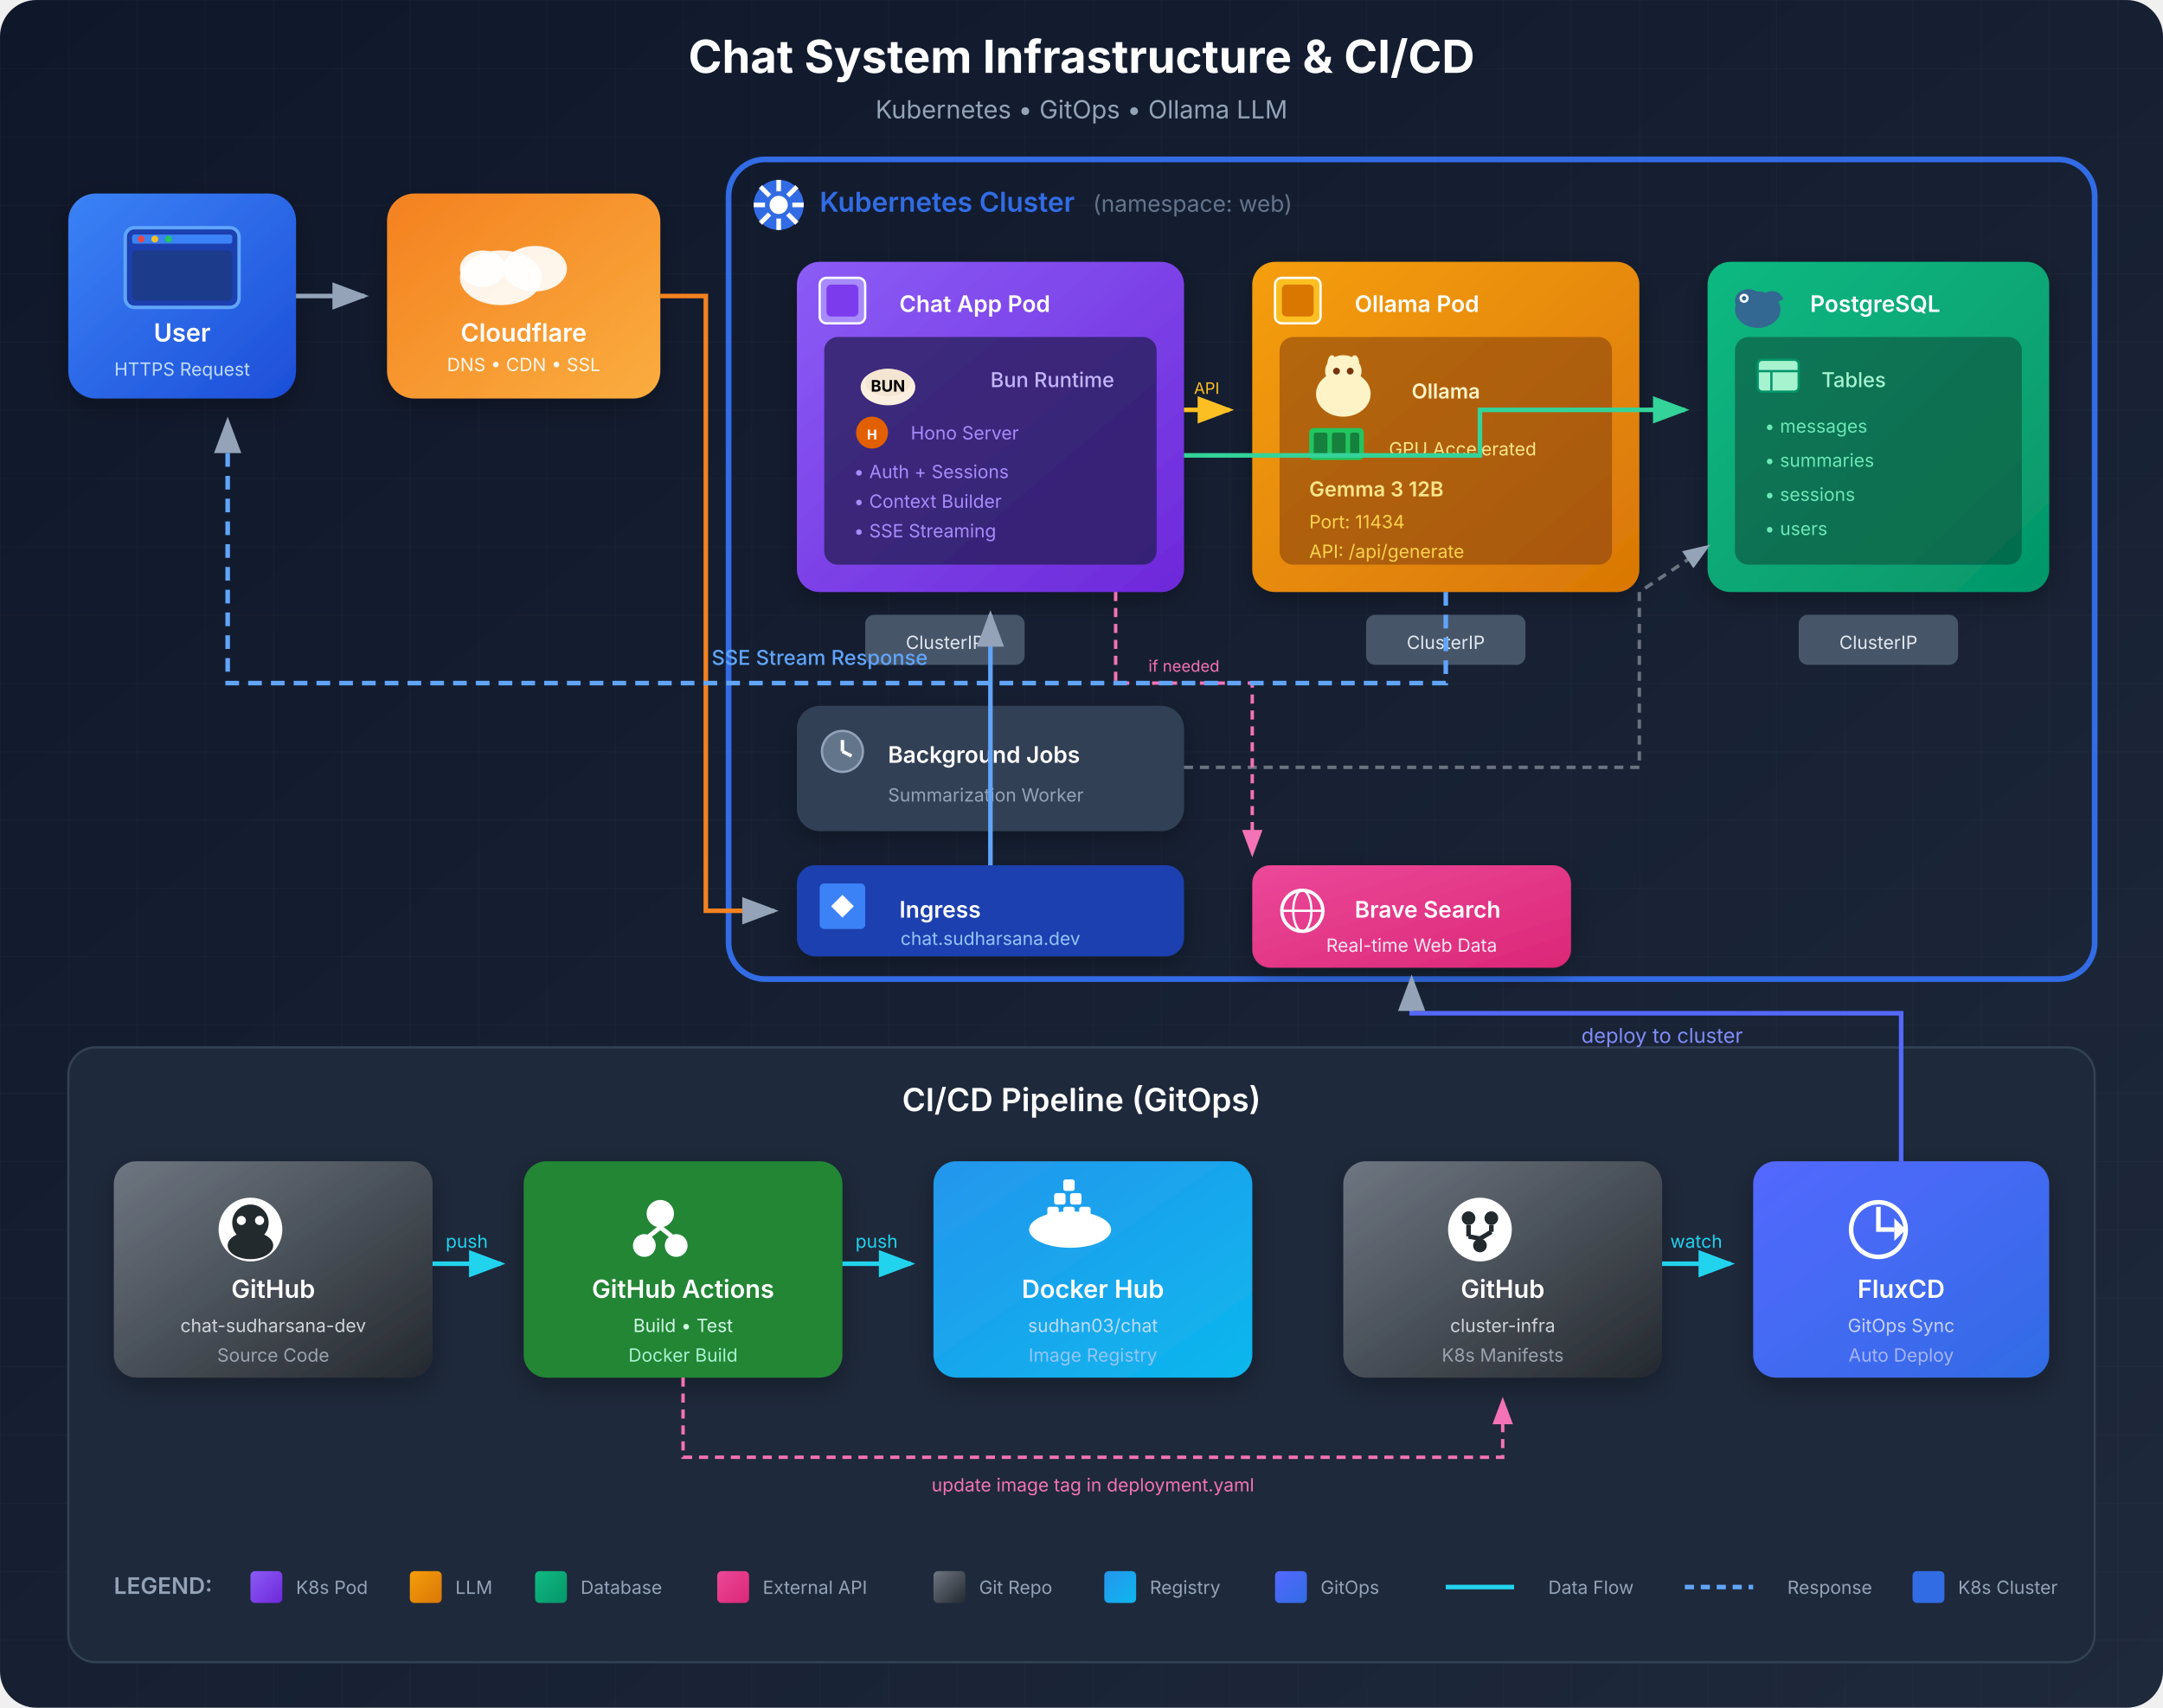
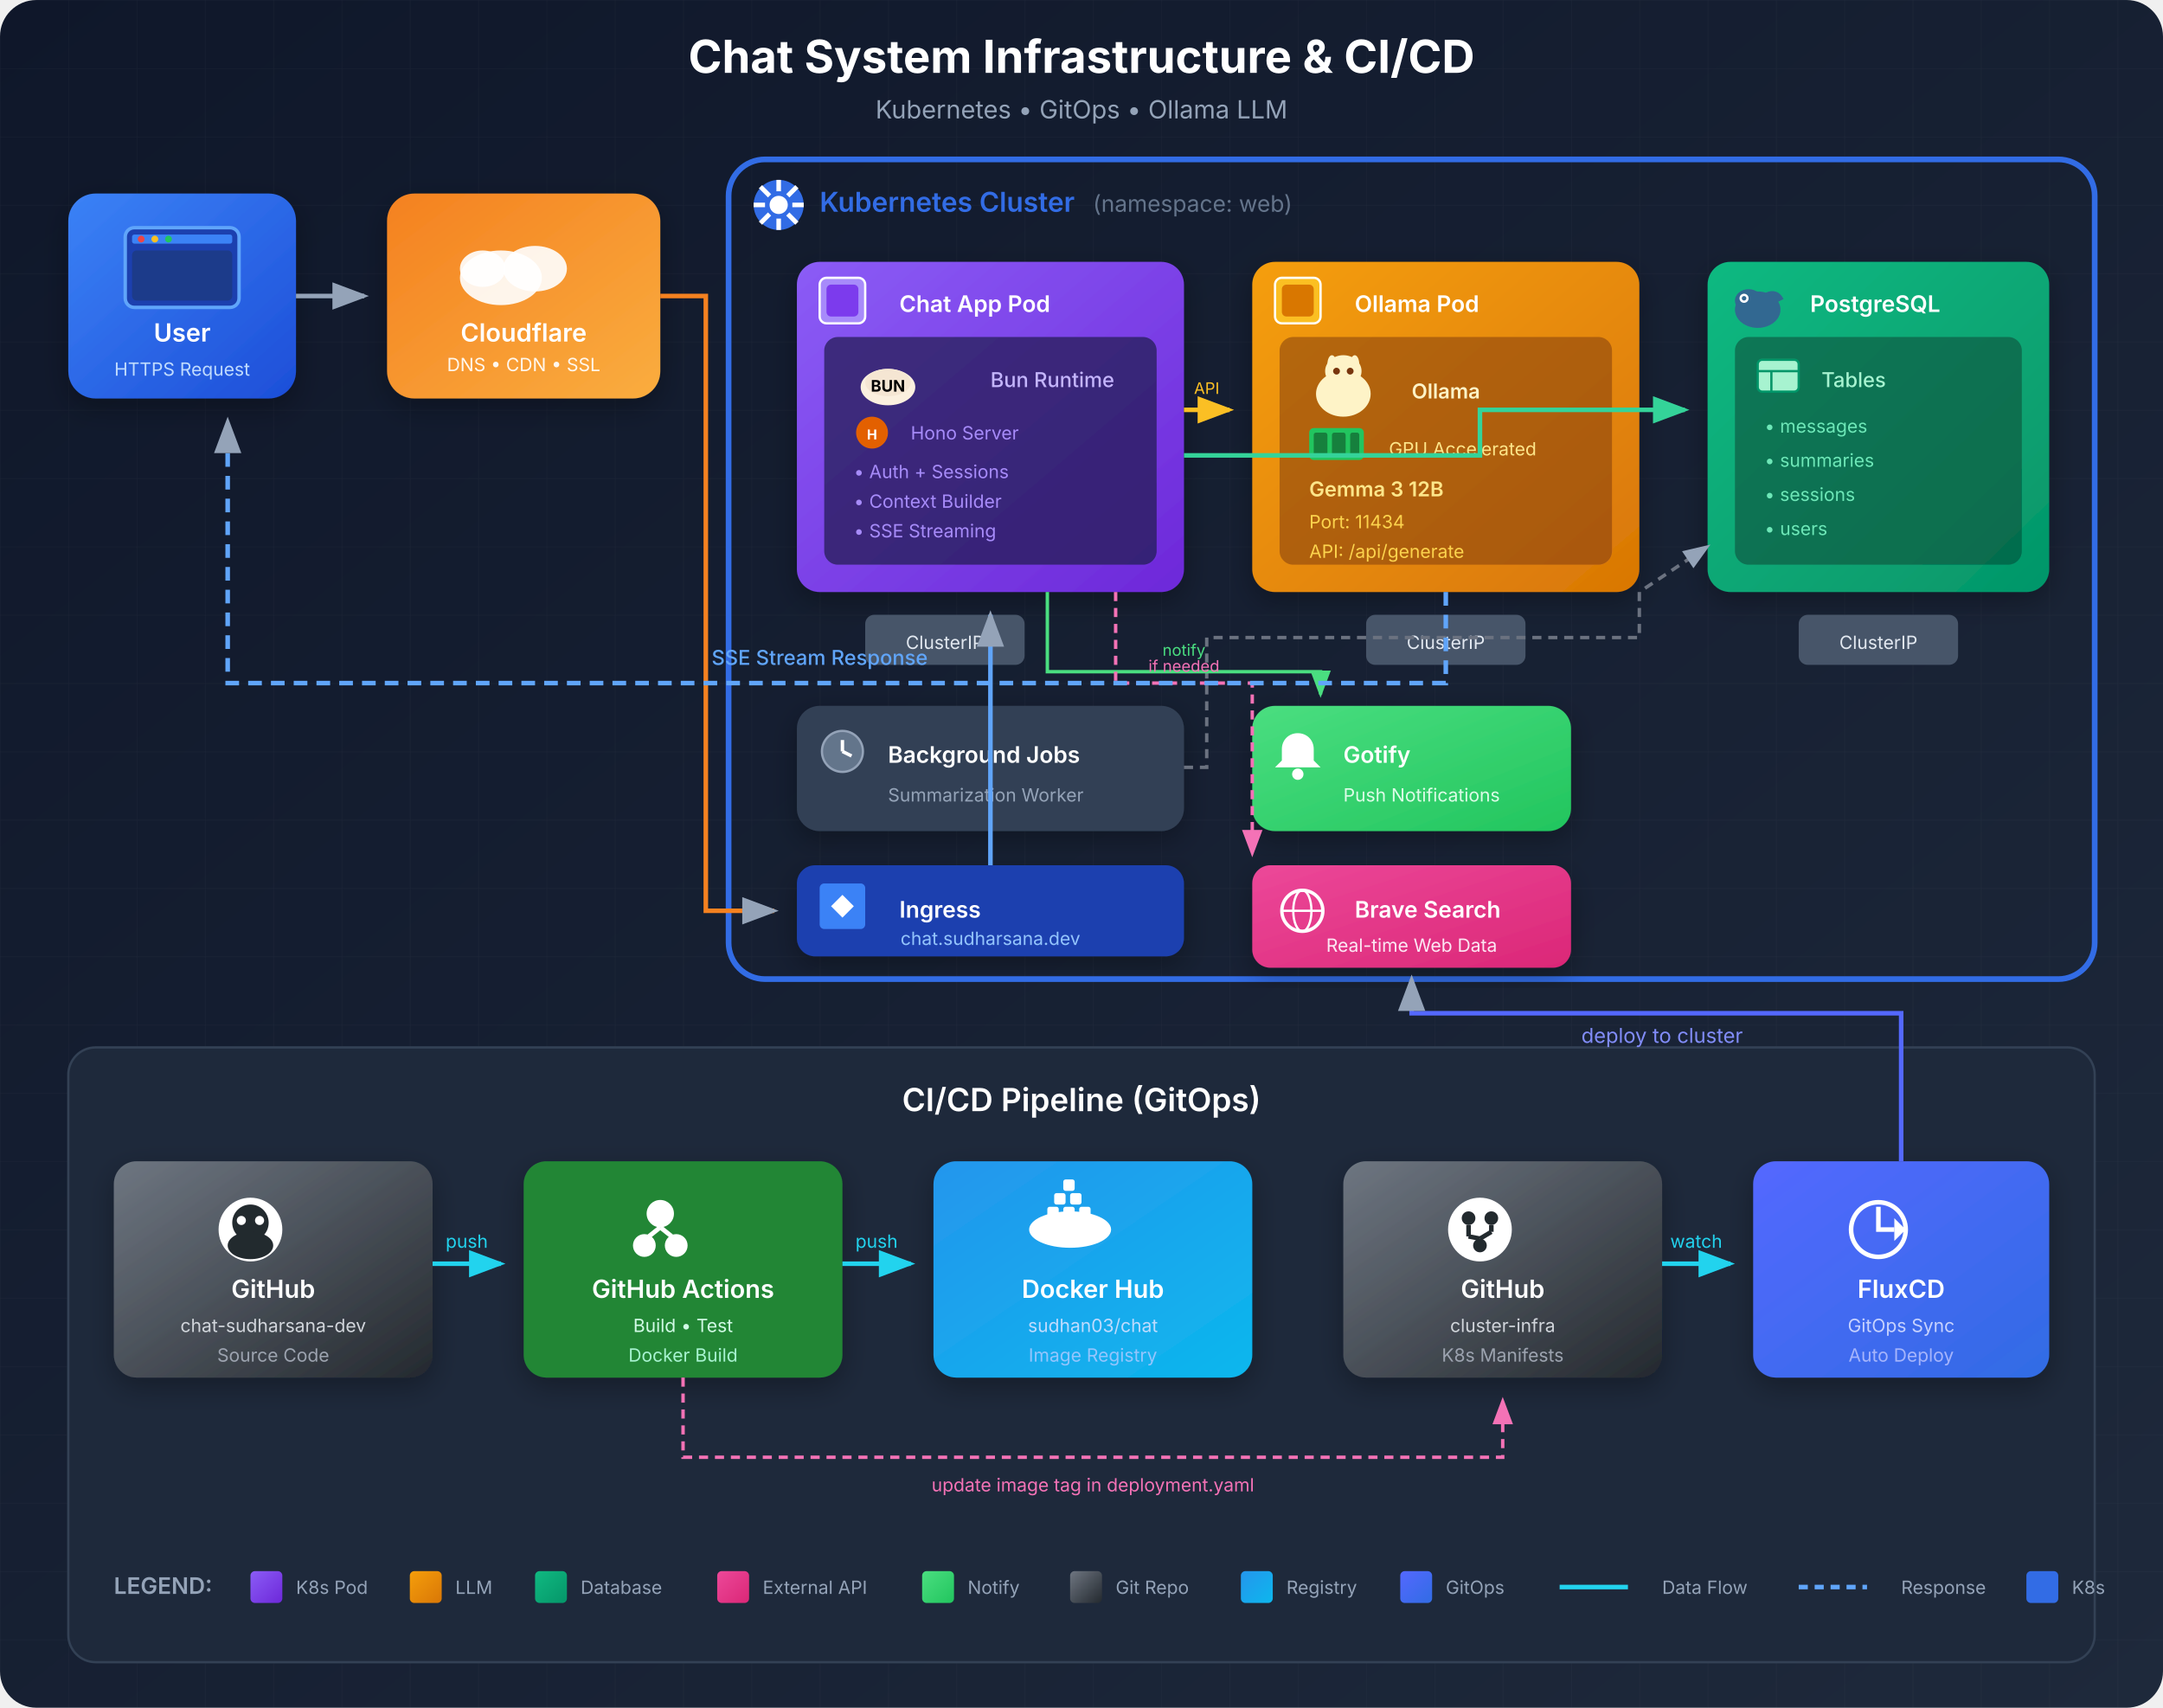
<svg xmlns="http://www.w3.org/2000/svg" viewBox="0 0 950 750" style="font-family: system-ui, -apple-system, sans-serif;">
  <defs>
    <linearGradient id="userGrad" x1="0%" y1="0%" x2="100%" y2="100%">
      <stop offset="0%" style="stop-color:#3b82f6" />
      <stop offset="100%" style="stop-color:#1d4ed8" />
    </linearGradient>
    <linearGradient id="cloudflareGrad" x1="0%" y1="0%" x2="100%" y2="100%">
      <stop offset="0%" style="stop-color:#f48120" />
      <stop offset="100%" style="stop-color:#faad3f" />
    </linearGradient>
    <linearGradient id="k8sGrad" x1="0%" y1="0%" x2="100%" y2="100%">
      <stop offset="0%" style="stop-color:#326ce5" />
      <stop offset="100%" style="stop-color:#1d4ed8" />
    </linearGradient>
    <linearGradient id="podGrad" x1="0%" y1="0%" x2="100%" y2="100%">
      <stop offset="0%" style="stop-color:#8b5cf6" />
      <stop offset="100%" style="stop-color:#6d28d9" />
    </linearGradient>
    <linearGradient id="ollamaGrad" x1="0%" y1="0%" x2="100%" y2="100%">
      <stop offset="0%" style="stop-color:#f59e0b" />
      <stop offset="100%" style="stop-color:#d97706" />
    </linearGradient>
    <linearGradient id="dbGrad" x1="0%" y1="0%" x2="100%" y2="100%">
      <stop offset="0%" style="stop-color:#10b981" />
      <stop offset="100%" style="stop-color:#059669" />
    </linearGradient>
    <linearGradient id="searchGrad" x1="0%" y1="0%" x2="100%" y2="100%">
      <stop offset="0%" style="stop-color:#ec4899" />
      <stop offset="100%" style="stop-color:#db2777" />
    </linearGradient>
    <linearGradient id="githubGrad" x1="0%" y1="0%" x2="100%" y2="100%">
      <stop offset="0%" style="stop-color:#6e7681" />
      <stop offset="100%" style="stop-color:#24292f" />
    </linearGradient>
    <linearGradient id="dockerGrad" x1="0%" y1="0%" x2="100%" y2="100%">
      <stop offset="0%" style="stop-color:#2496ed" />
      <stop offset="100%" style="stop-color:#0db7ed" />
    </linearGradient>
    <linearGradient id="fluxGrad" x1="0%" y1="0%" x2="100%" y2="100%">
      <stop offset="0%" style="stop-color:#5468ff" />
      <stop offset="100%" style="stop-color:#316ce4" />
+     </linearGradient>
+     <linearGradient id="gotifyGrad" x1="0%" y1="0%" x2="100%" y2="100%">
+       <stop offset="0%" style="stop-color:#4ade80" />
+       <stop offset="100%" style="stop-color:#22c55e" />
    </linearGradient>
    <linearGradient id="bgGrad" x1="0%" y1="0%" x2="100%" y2="100%">
      <stop offset="0%" style="stop-color:#0f172a" />
      <stop offset="100%" style="stop-color:#1e293b" />
    </linearGradient>
    <linearGradient id="bunGrad" x1="0%" y1="0%" x2="100%" y2="100%">
      <stop offset="0%" style="stop-color:#fbf0df" />
      <stop offset="100%" style="stop-color:#f5e6d3" />
    </linearGradient>
    <filter id="shadow" x="-20%" y="-20%" width="140%" height="140%">
      <feDropShadow dx="0" dy="4" stdDeviation="6" flood-color="#000" flood-opacity="0.3" />
    </filter>
  </defs>
  <rect width="950" height="750" rx="16" fill="url(#bgGrad)" />
  <pattern id="grid" width="30" height="30" patternUnits="userSpaceOnUse">
    <path d="M 30 0 L 0 0 0 30" fill="none" stroke="#ffffff" stroke-width="0.3" opacity="0.05" />
  </pattern>
  <rect width="950" height="750" fill="url(#grid)" />
  <text x="475" y="32" text-anchor="middle" fill="#ffffff" font-size="20" font-weight="700">Chat System Infrastructure &amp; CI/CD</text>
  <text x="475" y="52" text-anchor="middle" fill="#94a3b8" font-size="11">Kubernetes • GitOps • Ollama LLM</text>
  <g filter="url(#shadow)">
    <rect x="30" y="85" width="100" height="90" rx="12" fill="url(#userGrad)" />
    <rect x="55" y="100" width="50" height="35" rx="4" fill="#1e40af" stroke="#60a5fa" stroke-width="1.5" />
    <rect x="58" y="103" width="44" height="4" rx="1" fill="#3b82f6" />
    <circle cx="62" cy="105" r="1.5" fill="#ef4444" />
    <circle cx="68" cy="105" r="1.5" fill="#fbbf24" />
    <circle cx="74" cy="105" r="1.5" fill="#22c55e" />
    <rect x="58" y="110" width="44" height="22" rx="2" fill="#1e3a8a" />
    <text x="80" y="150" text-anchor="middle" fill="#ffffff" font-size="11" font-weight="600">User</text>
    <text x="80" y="165" text-anchor="middle" fill="#bfdbfe" font-size="8">HTTPS Request</text>
  </g>
  <g filter="url(#shadow)">
    <rect x="170" y="85" width="120" height="90" rx="12" fill="url(#cloudflareGrad)" />
    <g transform="translate(200, 100)">
      <ellipse cx="20" cy="22" rx="18" ry="12" fill="#ffffff" opacity="0.9" />
      <ellipse cx="35" cy="18" rx="14" ry="10" fill="#ffffff" opacity="0.9" />
      <ellipse cx="12" cy="18" rx="10" ry="8" fill="#ffffff" opacity="0.9" />
    </g>
    <text x="230" y="150" text-anchor="middle" fill="#ffffff" font-size="11" font-weight="600">Cloudflare</text>
    <text x="230" y="163" text-anchor="middle" fill="#fff7ed" font-size="8">DNS • CDN • SSL</text>
  </g>
  <defs>
    <marker id="arrowWhite" markerWidth="8" markerHeight="6" refX="7" refY="3" orient="auto">
      <polygon points="0 0, 8 3, 0 6" fill="#94a3b8" />
    </marker>
  </defs>
  <path d="M 130 130 L 160 130" stroke="#94a3b8" stroke-width="2" fill="none" marker-end="url(#arrowWhite)" />
  <g>
    <rect x="320" y="70" width="600" height="360" rx="16" fill="none" stroke="#326ce5" stroke-width="2.5" />
    <g transform="translate(330, 78)">
      <circle cx="12" cy="12" r="11" fill="#326ce5" />
      <circle cx="12" cy="12" r="4" fill="#ffffff" />
      <g stroke="#ffffff" stroke-width="2">
        <line x1="12" y1="1" x2="12" y2="6" />
        <line x1="12" y1="18" x2="12" y2="23" />
        <line x1="1" y1="12" x2="6" y2="12" />
        <line x1="18" y1="12" x2="23" y2="12" />
        <line x1="4" y1="4" x2="8" y2="8" />
        <line x1="16" y1="16" x2="20" y2="20" />
        <line x1="4" y1="20" x2="8" y2="16" />
        <line x1="16" y1="8" x2="20" y2="4" />
      </g>
    </g>
    <text x="360" y="93" fill="#326ce5" font-size="12" font-weight="600">Kubernetes Cluster</text>
    <text x="480" y="93" fill="#64748b" font-size="10">(namespace: web)</text>
    <g filter="url(#shadow)">
      <rect x="350" y="115" width="170" height="145" rx="10" fill="url(#podGrad)" />
      <g transform="translate(360, 122)">
        <rect width="20" height="20" rx="3" fill="#a78bfa" stroke="#ffffff" stroke-width="1" />
        <rect x="3" y="3" width="14" height="14" rx="2" fill="#7c3aed" />
      </g>
      <text x="395" y="137" fill="#ffffff" font-size="10" font-weight="600">Chat App Pod</text>
      <rect x="362" y="148" width="146" height="100" rx="6" fill="#1e1b4b" opacity="0.7" />
      <g transform="translate(375, 158)">
        <ellipse cx="15" cy="12" rx="12" ry="8" fill="#fbf0df" />
        <ellipse cx="15" cy="10" rx="10" ry="6" fill="#f5e6d3" />
        <text x="15" y="14" text-anchor="middle" fill="#000" font-size="7" font-weight="bold">BUN</text>
      </g>
      <text x="435" y="170" fill="#c4b5fd" font-size="9" font-weight="500">Bun Runtime</text>
      <g transform="translate(375, 182)">
        <circle cx="8" cy="8" r="7" fill="#e36002" />
        <text x="8" y="11" text-anchor="middle" fill="#fff" font-size="6" font-weight="bold">H</text>
      </g>
      <text x="400" y="193" fill="#a78bfa" font-size="8">Hono Server</text>
      <text x="375" y="210" fill="#a78bfa" font-size="8">• Auth + Sessions</text>
      <text x="375" y="223" fill="#a78bfa" font-size="8">• Context Builder</text>
      <text x="375" y="236" fill="#a78bfa" font-size="8">• SSE Streaming</text>
    </g>
    <g filter="url(#shadow)">
      <rect x="550" y="115" width="170" height="145" rx="10" fill="url(#ollamaGrad)" />
      <g transform="translate(560, 122)">
        <rect width="20" height="20" rx="3" fill="#fbbf24" stroke="#ffffff" stroke-width="1" />
        <rect x="3" y="3" width="14" height="14" rx="2" fill="#d97706" />
      </g>
      <text x="595" y="137" fill="#ffffff" font-size="10" font-weight="600">Ollama Pod</text>
      <rect x="562" y="148" width="146" height="100" rx="6" fill="#78350f" opacity="0.5" />
      <g transform="translate(575, 155)">
        <ellipse cx="15" cy="18" rx="12" ry="10" fill="#fef3c7" />
        <ellipse cx="15" cy="8" rx="8" ry="7" fill="#fef3c7" />
        <ellipse cx="10" cy="5" rx="2" ry="4" fill="#fef3c7" />
        <ellipse cx="20" cy="5" rx="2" ry="4" fill="#fef3c7" />
        <circle cx="12" cy="8" r="1.5" fill="#78350f" />
        <circle cx="18" cy="8" r="1.5" fill="#78350f" />
      </g>
      <text x="620" y="175" fill="#fef3c7" font-size="9" font-weight="600">Ollama</text>
      <g transform="translate(575, 188)">
        <rect width="24" height="14" rx="2" fill="#22c55e" />
        <rect x="2" y="2" width="6" height="10" rx="1" fill="#15803d" />
        <rect x="10" y="2" width="6" height="10" rx="1" fill="#15803d" />
        <rect x="18" y="2" width="4" height="10" rx="1" fill="#15803d" />
      </g>
      <text x="610" y="200" fill="#fde68a" font-size="8">GPU Accelerated</text>
      <text x="575" y="218" fill="#fde68a" font-size="9" font-weight="600">Gemma 3 12B</text>
      <text x="575" y="232" fill="#fcd34d" font-size="8">Port: 11434</text>
      <text x="575" y="245" fill="#fcd34d" font-size="8">API: /api/generate</text>
    </g>
    <g filter="url(#shadow)">
      <rect x="750" y="115" width="150" height="145" rx="10" fill="url(#dbGrad)" />
      <g transform="translate(760, 122)">
        <ellipse cx="12" cy="14" rx="10" ry="8" fill="#336791" />
        <ellipse cx="8" cy="10" rx="6" ry="5" fill="#336791" />
        <circle cx="6" cy="9" r="2" fill="#ffffff" />
        <circle cx="6" cy="9" r="1" fill="#336791" />
        <path d="M 16 8 Q 20 6 22 10" stroke="#336791" stroke-width="3" fill="none" />
      </g>
      <text x="795" y="137" fill="#ffffff" font-size="10" font-weight="600">PostgreSQL</text>
      <rect x="762" y="148" width="126" height="100" rx="6" fill="#064e3b" opacity="0.6" />
      <g transform="translate(772, 158)">
        <rect width="18" height="14" rx="2" fill="#a7f3d0" stroke="#059669" />
        <line x1="0" y1="5" x2="18" y2="5" stroke="#059669" />
        <line x1="6" y1="5" x2="6" y2="14" stroke="#059669" />
      </g>
      <text x="800" y="170" fill="#a7f3d0" font-size="9" font-weight="500">Tables</text>
      <text x="775" y="190" fill="#6ee7b7" font-size="8">• messages</text>
      <text x="775" y="205" fill="#6ee7b7" font-size="8">• summaries</text>
      <text x="775" y="220" fill="#6ee7b7" font-size="8">• sessions</text>
      <text x="775" y="235" fill="#6ee7b7" font-size="8">• users</text>
    </g>
    <g>
      <rect x="380" y="270" width="70" height="22" rx="4" fill="#475569" />
      <text x="415" y="285" text-anchor="middle" fill="#e2e8f0" font-size="8">ClusterIP</text>
      <rect x="600" y="270" width="70" height="22" rx="4" fill="#475569" />
      <text x="635" y="285" text-anchor="middle" fill="#e2e8f0" font-size="8">ClusterIP</text>
      <rect x="790" y="270" width="70" height="22" rx="4" fill="#475569" />
      <text x="825" y="285" text-anchor="middle" fill="#e2e8f0" font-size="8">ClusterIP</text>
    </g>
    <g filter="url(#shadow)">
      <rect x="350" y="310" width="170" height="55" rx="10" fill="#334155" />
      <g transform="translate(360, 320)">
        <circle cx="10" cy="10" r="9" fill="#64748b" stroke="#94a3b8" />
        <line x1="10" y1="10" x2="10" y2="5" stroke="#ffffff" stroke-width="1.5" />
        <line x1="10" y1="10" x2="14" y2="12" stroke="#ffffff" stroke-width="1.5" />
      </g>
      <text x="390" y="335" fill="#ffffff" font-size="10" font-weight="600">Background Jobs</text>
      <text x="390" y="352" fill="#94a3b8" font-size="8">Summarization Worker</text>
    </g>
    <g filter="url(#shadow)">
+       <rect x="550" y="310" width="140" height="55" rx="10" fill="url(#gotifyGrad)" />
+       <g transform="translate(560, 318)">
+         <path d="M 10 4 C 6 4 3 7 3 11 L 3 16 L 0 19 L 20 19 L 17 16 L 17 11 C 17 7 14 4 10 4 Z" fill="#ffffff" />
+         <circle cx="10" cy="22" r="2.5" fill="#ffffff" />
+       </g>
+       <text x="590" y="335" fill="#ffffff" font-size="10" font-weight="600">Gotify</text>
+       <text x="590" y="352" fill="#dcfce7" font-size="8">Push Notifications</text>
+     </g>
+     <g filter="url(#shadow)">
      <rect x="350" y="380" width="170" height="40" rx="8" fill="#1e40af" />
      <g transform="translate(360, 388)">
        <rect width="20" height="20" rx="2" fill="#3b82f6" />
        <path d="M 5 10 L 10 5 L 15 10 L 10 15 Z" fill="#ffffff" />
      </g>
      <text x="395" y="403" fill="#ffffff" font-size="10" font-weight="600">Ingress</text>
      <text x="435" y="415" text-anchor="middle" fill="#93c5fd" font-size="8">chat.sudharsana.dev</text>
    </g>
  </g>
  <path d="M 290 130 L 310 130 L 310 400 L 340 400" stroke="#f48120" stroke-width="2" fill="none" marker-end="url(#arrowWhite)" />
  <path d="M 435 380 L 435 270" stroke="#60a5fa" stroke-width="2" fill="none" marker-end="url(#arrowWhite)" />
  <defs>
    <marker id="arrowYellow" markerWidth="8" markerHeight="6" refX="7" refY="3" orient="auto">
      <polygon points="0 0, 8 3, 0 6" fill="#fbbf24" />
    </marker>
  </defs>
  <path d="M 520 180 L 540 180" stroke="#fbbf24" stroke-width="2" fill="none" marker-end="url(#arrowYellow)" />
  <text x="530" y="173" text-anchor="middle" fill="#fbbf24" font-size="7">API</text>
  <defs>
    <marker id="arrowGreen" markerWidth="8" markerHeight="6" refX="7" refY="3" orient="auto">
      <polygon points="0 0, 8 3, 0 6" fill="#34d399" />
    </marker>
  </defs>
  <path d="M 520 200 L 650 200 L 650 180 L 740 180" stroke="#34d399" stroke-width="2" fill="none" marker-end="url(#arrowGreen)" />
-   <path d="M 520 337 L 720 337 L 720 260 L 750 240" stroke="#6b7280" stroke-width="1.5" stroke-dasharray="4,3" fill="none" marker-end="url(#arrowWhite)" />
+   <path d="M 520 337 L 530 337 L 530 280 L 720 280 L 720 260 L 750 240" stroke="#6b7280" stroke-width="1.5" stroke-dasharray="4,3" fill="none" marker-end="url(#arrowWhite)" />
+   <defs>
+     <marker id="arrowGotify" markerWidth="8" markerHeight="6" refX="7" refY="3" orient="auto">
+       <polygon points="0 0, 8 3, 0 6" fill="#4ade80" />
+     </marker>
+   </defs>
+   <path d="M 460 260 L 460 295 L 580 295 L 580 305" stroke="#4ade80" stroke-width="1.5" fill="none" marker-end="url(#arrowGotify)" />
+   <text x="520" y="288" text-anchor="middle" fill="#4ade80" font-size="7">notify</text>
  <g filter="url(#shadow)">
    <rect x="550" y="380" width="140" height="45" rx="8" fill="url(#searchGrad)" />
    <g transform="translate(562, 390)">
      <circle cx="10" cy="10" r="9" fill="none" stroke="#ffffff" stroke-width="1.5" />
      <ellipse cx="10" cy="10" rx="4" ry="9" fill="none" stroke="#ffffff" stroke-width="1" />
      <line x1="1" y1="10" x2="19" y2="10" stroke="#ffffff" stroke-width="1" />
    </g>
    <text x="595" y="403" fill="#ffffff" font-size="10" font-weight="600">Brave Search</text>
    <text x="620" y="418" text-anchor="middle" fill="#fce7f3" font-size="8">Real-time Web Data</text>
  </g>
  <defs>
    <marker id="arrowPink" markerWidth="8" markerHeight="6" refX="7" refY="3" orient="auto">
      <polygon points="0 0, 8 3, 0 6" fill="#f472b6" />
    </marker>
  </defs>
  <path d="M 490 260 L 490 300 L 550 300 L 550 375" stroke="#f472b6" stroke-width="1.5" stroke-dasharray="4,3" fill="none" marker-end="url(#arrowPink)" />
  <text x="520" y="295" text-anchor="middle" fill="#f472b6" font-size="7">if needed</text>
  <rect x="30" y="460" width="890" height="270" rx="12" fill="#1e293b" stroke="#334155" stroke-width="1" />
  <text x="475" y="488" text-anchor="middle" fill="#ffffff" font-size="14" font-weight="600">CI/CD Pipeline (GitOps)</text>
  <g filter="url(#shadow)">
    <rect x="50" y="510" width="140" height="95" rx="10" fill="url(#githubGrad)" />
    <g transform="translate(95, 525)">
      <circle cx="15" cy="15" r="14" fill="#ffffff" />
      <circle cx="15" cy="12" r="8" fill="#24292f" />
      <ellipse cx="15" cy="22" rx="10" ry="6" fill="#24292f" />
      <circle cx="11" cy="11" r="2" fill="#ffffff" />
      <circle cx="19" cy="11" r="2" fill="#ffffff" />
    </g>
    <text x="120" y="570" text-anchor="middle" fill="#ffffff" font-size="11" font-weight="600">GitHub</text>
    <text x="120" y="585" text-anchor="middle" fill="#d1d5db" font-size="8">chat-sudharsana-dev</text>
    <text x="120" y="598" text-anchor="middle" fill="#9ca3af" font-size="8">Source Code</text>
  </g>
  <g filter="url(#shadow)">
    <rect x="230" y="510" width="140" height="95" rx="10" fill="#238636" />
    <g transform="translate(275, 525)">
      <circle cx="15" cy="8" r="6" fill="#ffffff" />
      <circle cx="8" cy="22" r="5" fill="#ffffff" />
      <circle cx="22" cy="22" r="5" fill="#ffffff" />
      <line x1="15" y1="14" x2="10" y2="18" stroke="#ffffff" stroke-width="2" />
      <line x1="15" y1="14" x2="20" y2="18" stroke="#ffffff" stroke-width="2" />
    </g>
    <text x="300" y="570" text-anchor="middle" fill="#ffffff" font-size="11" font-weight="600">GitHub Actions</text>
    <text x="300" y="585" text-anchor="middle" fill="#d1fae5" font-size="8">Build • Test</text>
    <text x="300" y="598" text-anchor="middle" fill="#a7f3d0" font-size="8">Docker Build</text>
  </g>
  <g filter="url(#shadow)">
    <rect x="410" y="510" width="140" height="95" rx="10" fill="url(#dockerGrad)" />
    <g transform="translate(455, 520)">
      <ellipse cx="15" cy="20" rx="18" ry="8" fill="#ffffff" />
      <rect x="5" y="10" width="5" height="5" rx="1" fill="#ffffff" />
      <rect x="12" y="10" width="5" height="5" rx="1" fill="#ffffff" />
      <rect x="19" y="10" width="5" height="5" rx="1" fill="#ffffff" />
      <rect x="8" y="4" width="5" height="5" rx="1" fill="#ffffff" />
      <rect x="15" y="4" width="5" height="5" rx="1" fill="#ffffff" />
      <rect x="12" y="-2" width="5" height="5" rx="1" fill="#ffffff" />
    </g>
    <text x="480" y="570" text-anchor="middle" fill="#ffffff" font-size="11" font-weight="600">Docker Hub</text>
    <text x="480" y="585" text-anchor="middle" fill="#bfdbfe" font-size="8">sudhan03/chat</text>
    <text x="480" y="598" text-anchor="middle" fill="#93c5fd" font-size="8">Image Registry</text>
  </g>
  <g filter="url(#shadow)">
    <rect x="590" y="510" width="140" height="95" rx="10" fill="url(#githubGrad)" />
    <g transform="translate(635, 525)">
      <circle cx="15" cy="15" r="14" fill="#ffffff" />
      <circle cx="10" cy="10" r="3" fill="#24292f" />
      <circle cx="20" cy="10" r="3" fill="#24292f" />
      <circle cx="15" cy="22" r="3" fill="#24292f" />
      <line x1="10" y1="13" x2="10" y2="18" stroke="#24292f" stroke-width="2" />
      <line x1="10" y1="18" x2="15" y2="19" stroke="#24292f" stroke-width="2" />
      <line x1="20" y1="13" x2="20" y2="16" stroke="#24292f" stroke-width="2" />
      <line x1="20" y1="16" x2="15" y2="19" stroke="#24292f" stroke-width="2" />
    </g>
    <text x="660" y="570" text-anchor="middle" fill="#ffffff" font-size="11" font-weight="600">GitHub</text>
    <text x="660" y="585" text-anchor="middle" fill="#d1d5db" font-size="8">cluster-infra</text>
    <text x="660" y="598" text-anchor="middle" fill="#9ca3af" font-size="8">K8s Manifests</text>
  </g>
  <g filter="url(#shadow)">
    <rect x="770" y="510" width="130" height="95" rx="10" fill="url(#fluxGrad)" />
    <g transform="translate(810, 525)">
      <circle cx="15" cy="15" r="12" fill="none" stroke="#ffffff" stroke-width="2" />
      <path d="M 15 5 L 15 15 L 22 15" stroke="#ffffff" stroke-width="2" fill="none" />
      <polygon points="22,10 27,15 22,20" fill="#ffffff" />
    </g>
    <text x="835" y="570" text-anchor="middle" fill="#ffffff" font-size="11" font-weight="600">FluxCD</text>
    <text x="835" y="585" text-anchor="middle" fill="#c7d2fe" font-size="8">GitOps Sync</text>
    <text x="835" y="598" text-anchor="middle" fill="#a5b4fc" font-size="8">Auto Deploy</text>
  </g>
  <defs>
    <marker id="arrowCyan" markerWidth="8" markerHeight="6" refX="7" refY="3" orient="auto">
      <polygon points="0 0, 8 3, 0 6" fill="#22d3ee" />
    </marker>
  </defs>
  <path d="M 190 555 L 220 555" stroke="#22d3ee" stroke-width="2" fill="none" marker-end="url(#arrowCyan)" />
  <text x="205" y="548" text-anchor="middle" fill="#22d3ee" font-size="8">push</text>
  <path d="M 370 555 L 400 555" stroke="#22d3ee" stroke-width="2" fill="none" marker-end="url(#arrowCyan)" />
  <text x="385" y="548" text-anchor="middle" fill="#22d3ee" font-size="8">push</text>
  <path d="M 300 605 L 300 640 L 660 640 L 660 615" stroke="#f472b6" stroke-width="1.5" stroke-dasharray="4,3" fill="none" marker-end="url(#arrowPink)" />
  <text x="480" y="655" text-anchor="middle" fill="#f472b6" font-size="8">update image tag in deployment.yaml</text>
  <path d="M 730 555 L 760 555" stroke="#22d3ee" stroke-width="2" fill="none" marker-end="url(#arrowCyan)" />
  <text x="745" y="548" text-anchor="middle" fill="#22d3ee" font-size="8">watch</text>
  <path d="M 835 510 L 835 445 L 620 445 L 620 430" stroke="#5468ff" stroke-width="2" fill="none" marker-end="url(#arrowWhite)" />
  <text x="730" y="458" text-anchor="middle" fill="#818cf8" font-size="9">deploy to cluster</text>
  <path d="M 635 260 L 635 300 L 100 300 L 100 185" stroke="#60a5fa" stroke-width="2" stroke-dasharray="6,4" fill="none" marker-end="url(#arrowWhite)" />
  <text x="360" y="292" text-anchor="middle" fill="#60a5fa" font-size="9" font-weight="500">SSE Stream Response</text>
  <g transform="translate(50, 700)">
    <text x="0" y="0" fill="#94a3b8" font-size="10" font-weight="600">LEGEND:</text>
    <rect x="60" y="-10" width="14" height="14" rx="2" fill="url(#podGrad)" />
    <text x="80" y="0" fill="#94a3b8" font-size="8">K8s Pod</text>
    <rect x="130" y="-10" width="14" height="14" rx="2" fill="url(#ollamaGrad)" />
    <text x="150" y="0" fill="#94a3b8" font-size="8">LLM</text>
    <rect x="185" y="-10" width="14" height="14" rx="2" fill="url(#dbGrad)" />
    <text x="205" y="0" fill="#94a3b8" font-size="8">Database</text>
    <rect x="265" y="-10" width="14" height="14" rx="2" fill="url(#searchGrad)" />
    <text x="285" y="0" fill="#94a3b8" font-size="8">External API</text>
-     <rect x="360" y="-10" width="14" height="14" rx="2" fill="url(#githubGrad)" />
-     <text x="380" y="0" fill="#94a3b8" font-size="8">Git Repo</text>
-     <rect x="435" y="-10" width="14" height="14" rx="2" fill="url(#dockerGrad)" />
-     <text x="455" y="0" fill="#94a3b8" font-size="8">Registry</text>
-     <rect x="510" y="-10" width="14" height="14" rx="2" fill="url(#fluxGrad)" />
-     <text x="530" y="0" fill="#94a3b8" font-size="8">GitOps</text>
-     <line x1="585" y1="-3" x2="615" y2="-3" stroke="#22d3ee" stroke-width="2" />
-     <text x="630" y="0" fill="#94a3b8" font-size="8">Data Flow</text>
-     <line x1="690" y1="-3" x2="720" y2="-3" stroke="#60a5fa" stroke-width="2" stroke-dasharray="4,3" />
-     <text x="735" y="0" fill="#94a3b8" font-size="8">Response</text>
-     <rect x="790" y="-10" width="14" height="14" rx="2" fill="#326ce5" />
-     <text x="810" y="0" fill="#94a3b8" font-size="8">K8s Cluster</text>
+     <rect x="355" y="-10" width="14" height="14" rx="2" fill="url(#gotifyGrad)" />
+     <text x="375" y="0" fill="#94a3b8" font-size="8">Notify</text>
+     <rect x="420" y="-10" width="14" height="14" rx="2" fill="url(#githubGrad)" />
+     <text x="440" y="0" fill="#94a3b8" font-size="8">Git Repo</text>
+     <rect x="495" y="-10" width="14" height="14" rx="2" fill="url(#dockerGrad)" />
+     <text x="515" y="0" fill="#94a3b8" font-size="8">Registry</text>
+     <rect x="565" y="-10" width="14" height="14" rx="2" fill="url(#fluxGrad)" />
+     <text x="585" y="0" fill="#94a3b8" font-size="8">GitOps</text>
+     <line x1="635" y1="-3" x2="665" y2="-3" stroke="#22d3ee" stroke-width="2" />
+     <text x="680" y="0" fill="#94a3b8" font-size="8">Data Flow</text>
+     <line x1="740" y1="-3" x2="770" y2="-3" stroke="#60a5fa" stroke-width="2" stroke-dasharray="4,3" />
+     <text x="785" y="0" fill="#94a3b8" font-size="8">Response</text>
+     <rect x="840" y="-10" width="14" height="14" rx="2" fill="#326ce5" />
+     <text x="860" y="0" fill="#94a3b8" font-size="8">K8s</text>
  </g>
</svg>
